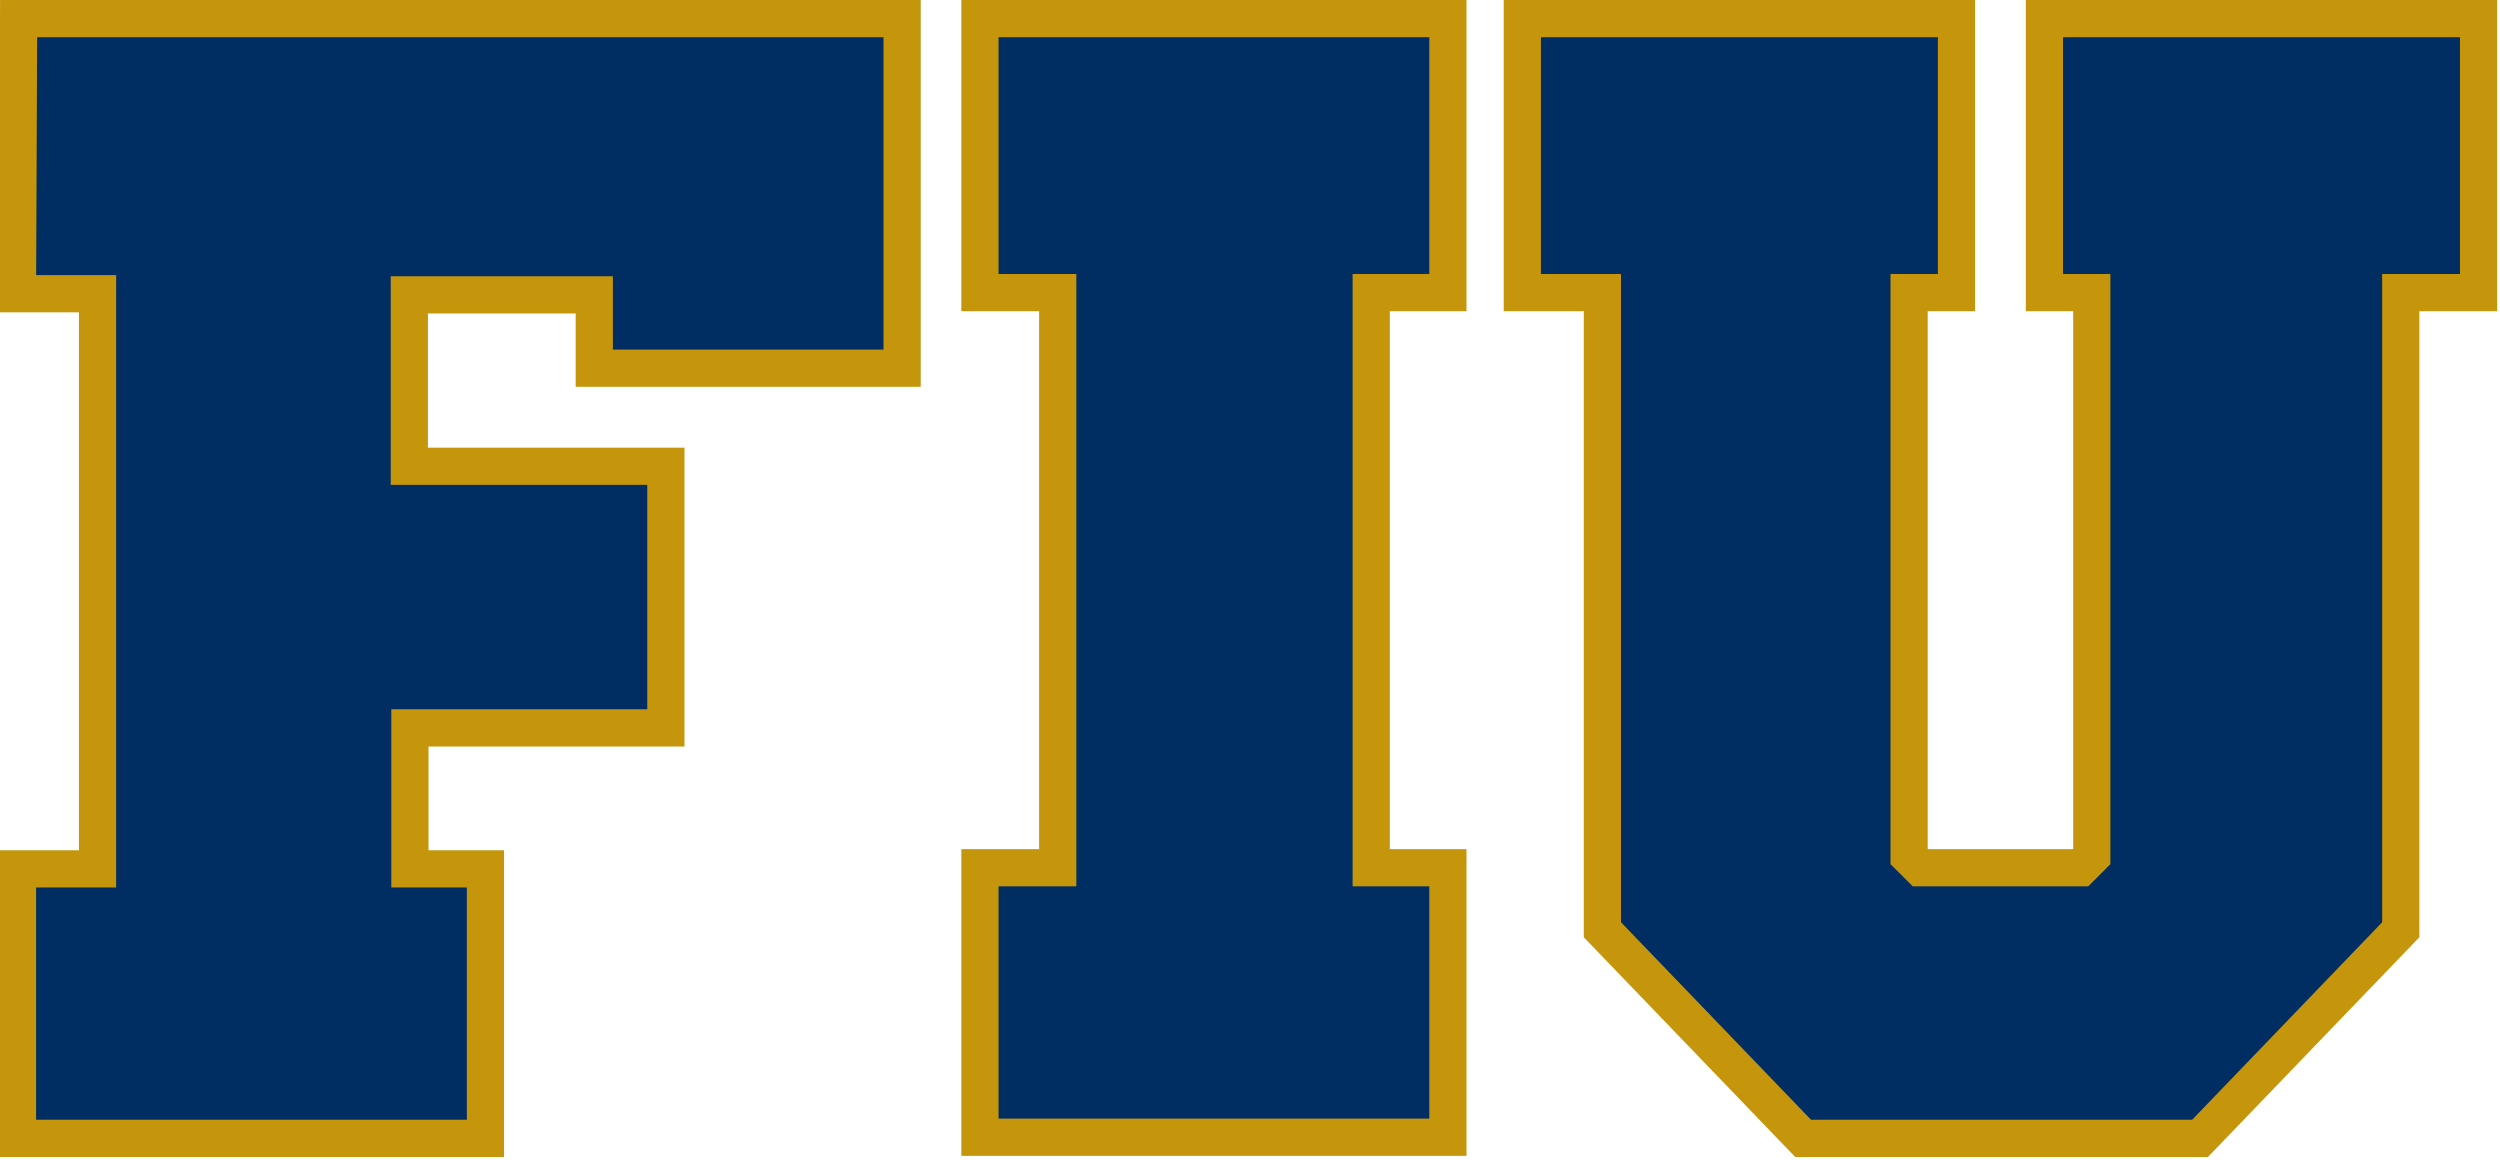
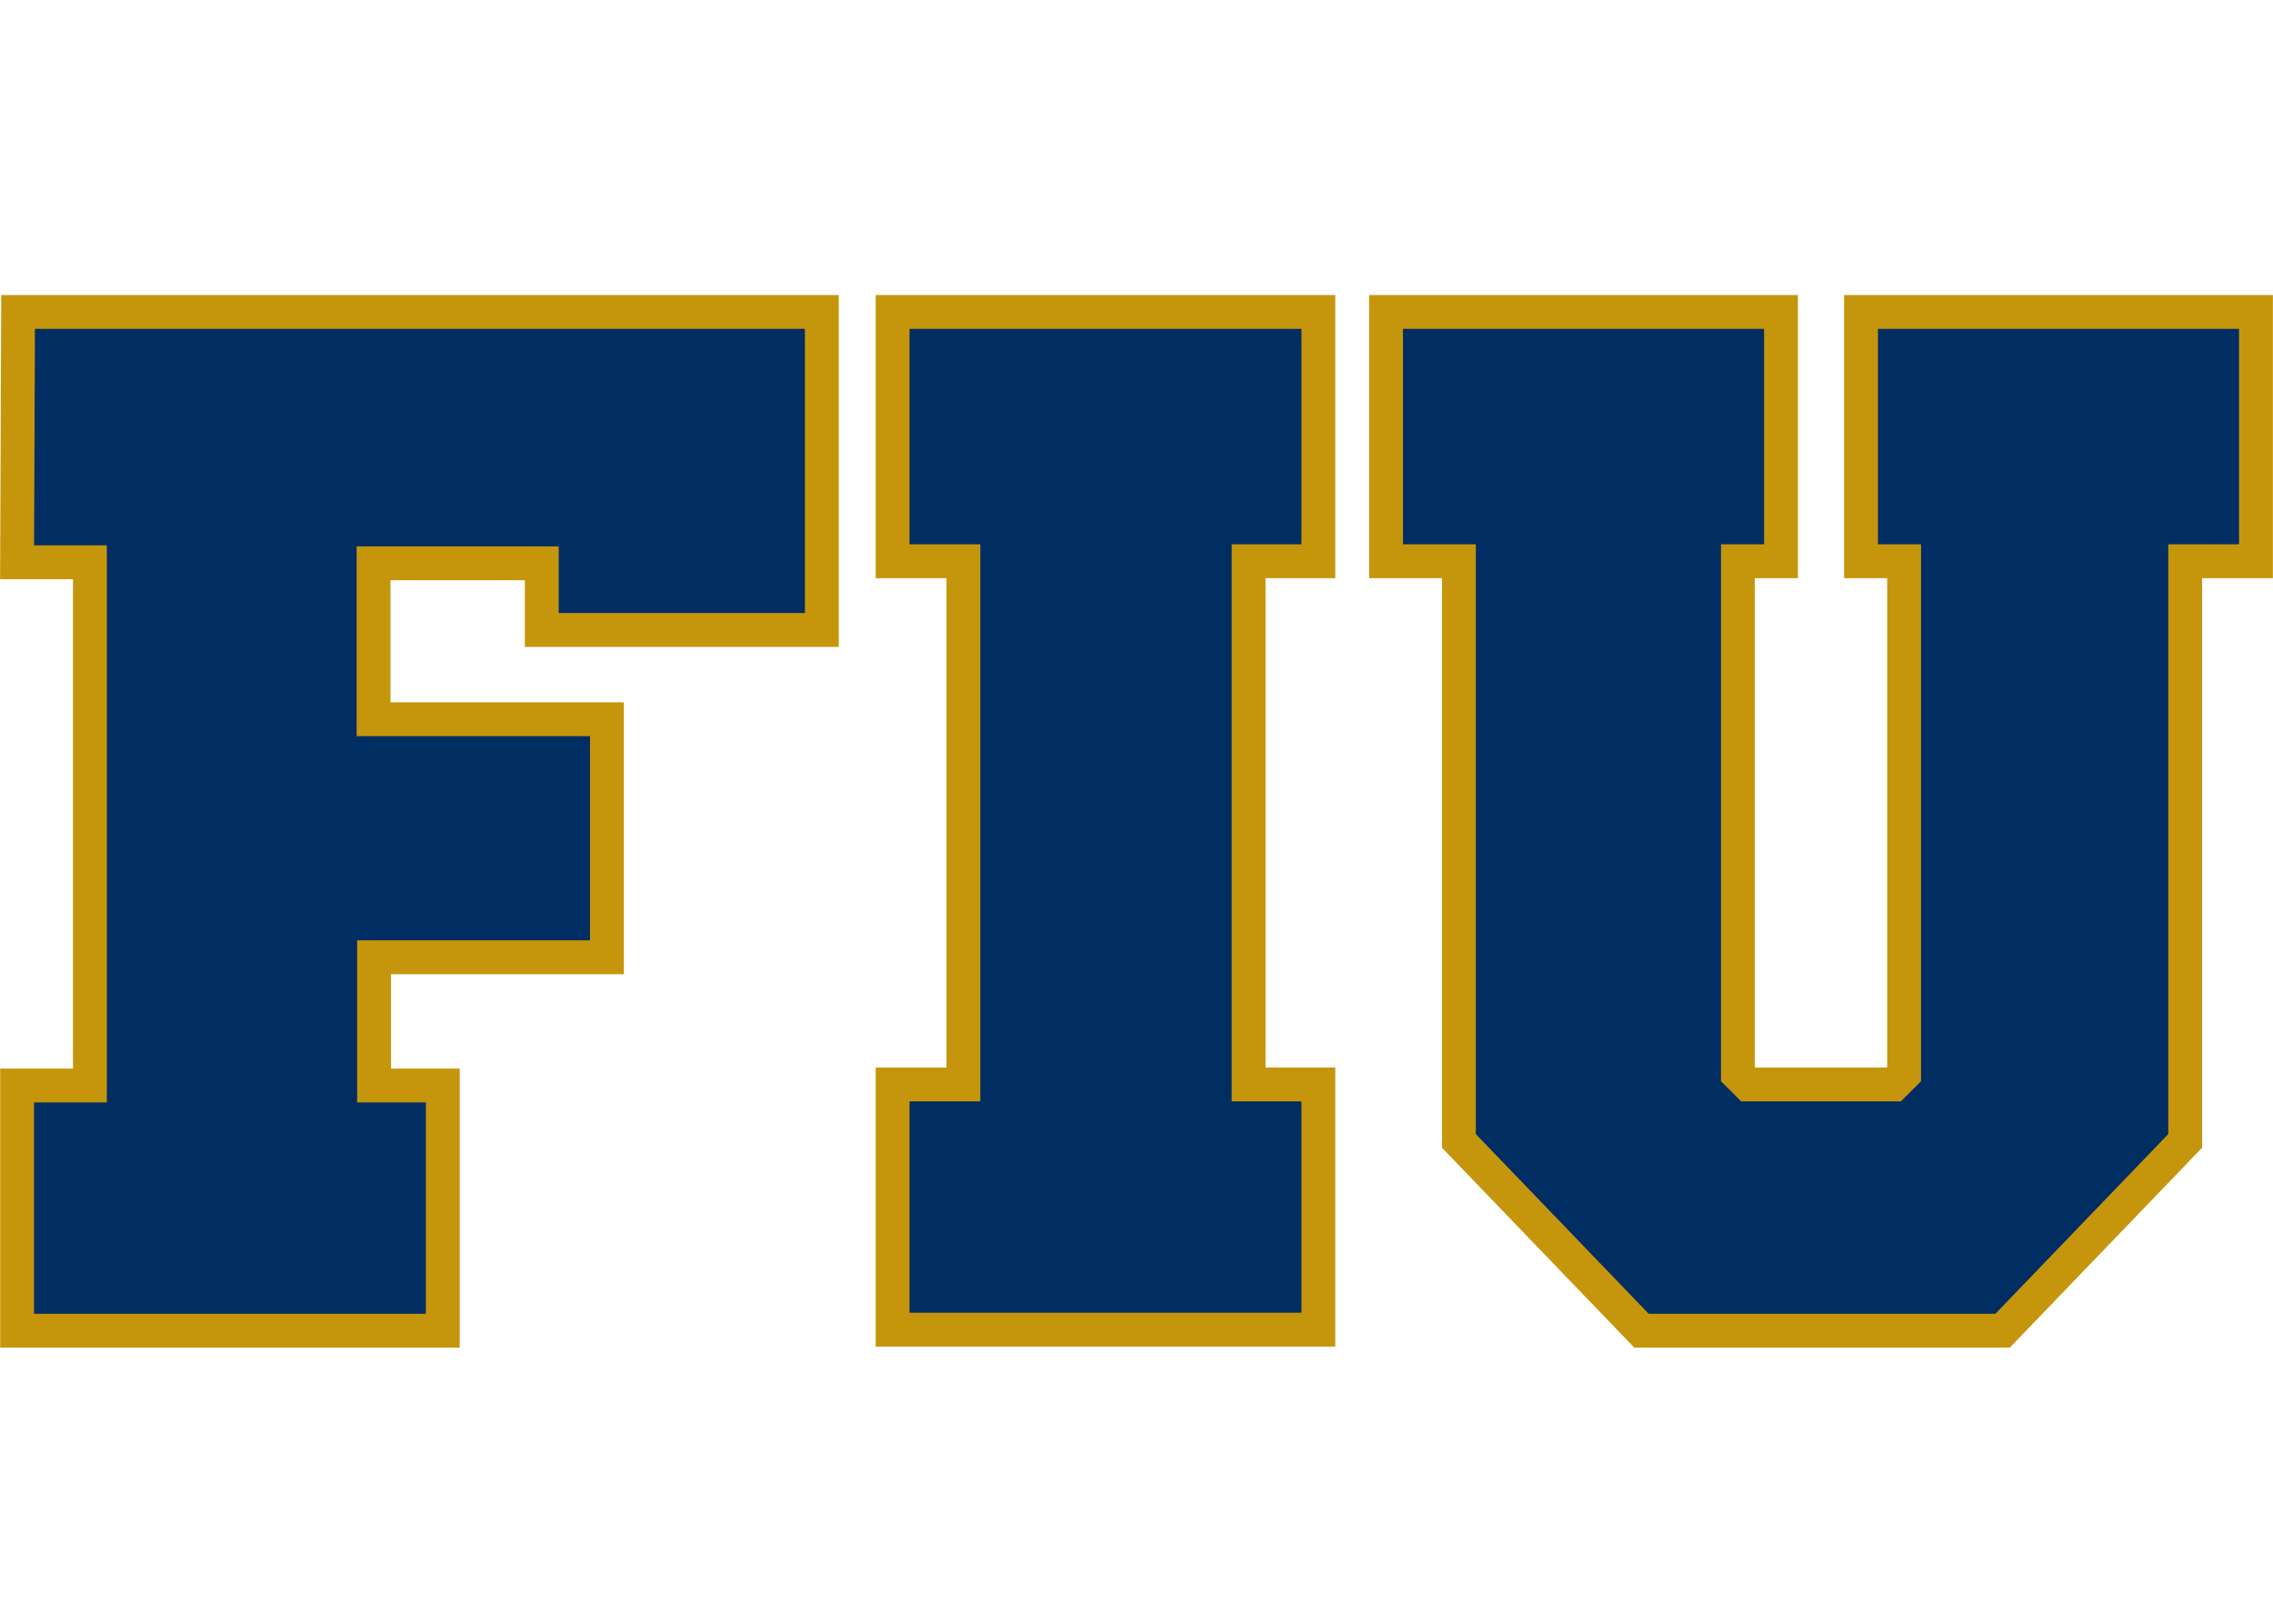
- <svg xmlns="http://www.w3.org/2000/svg" version="1.0" width="221.7" height="102.8">
-   <path d="M1.65,1.65 h78.35 v31 h-27.3 v-6.5 h-16.4 v15.2 h22.75 v23.2 h-22.7 v12.5 h6.7 v23.9 h-41.5 v-23.9 h7.1 v-51 h-7.1z M86.9,1.65 h41.5 v24.3 h-6.8 v51 h6.8 v23.9 h-41.5 v-23.9 h6.9 v-51 h-6.9z M135,1.65 h38.5 v24.3 h-4.2 v50 l1,1 h14.2 l1,-1 v-50 h-4.2 v-24.3 h38.5 v24.3 h-6.9 v56.5 l-17.8,18.5 h-35.2 l-17.8,-18.5 v-56.5 h-7.1z" fill="#002d62" stroke="#c5960c" stroke-width="3.3" />
+ <svg xmlns="http://www.w3.org/2000/svg" version="1.0" width="280.031" height="200" id="svg3002">
+   <defs id="defs3008" />
+   <path d="m 2.23,38.426 h 99.021 V 77.605 H 66.749 V 69.39 H 46.022 v 19.21 h 28.752 v 29.321 H 46.085 v 15.798 h 8.468 v 30.205 H 2.104 v -30.205 h 8.973 V 69.263 H 2.104 z m 107.741,0 h 52.449 V 69.137 h -8.594 v 64.455 h 8.594 v 30.205 h -52.449 v -30.205 h 8.72 V 69.137 h -8.72 z m 60.79,0 h 48.657 V 69.137 h -5.308 v 63.191 l 1.264,1.264 h 17.946 l 1.264,-1.264 V 69.137 h -5.308 V 38.426 h 48.657 V 69.137 h -8.72 v 71.406 l -22.496,23.381 h -44.487 l -22.496,-23.381 v -71.406 h -8.973 z" id="path3004" style="fill:#002d62;stroke:#c5960c;stroke-width:4.171" />
</svg>
